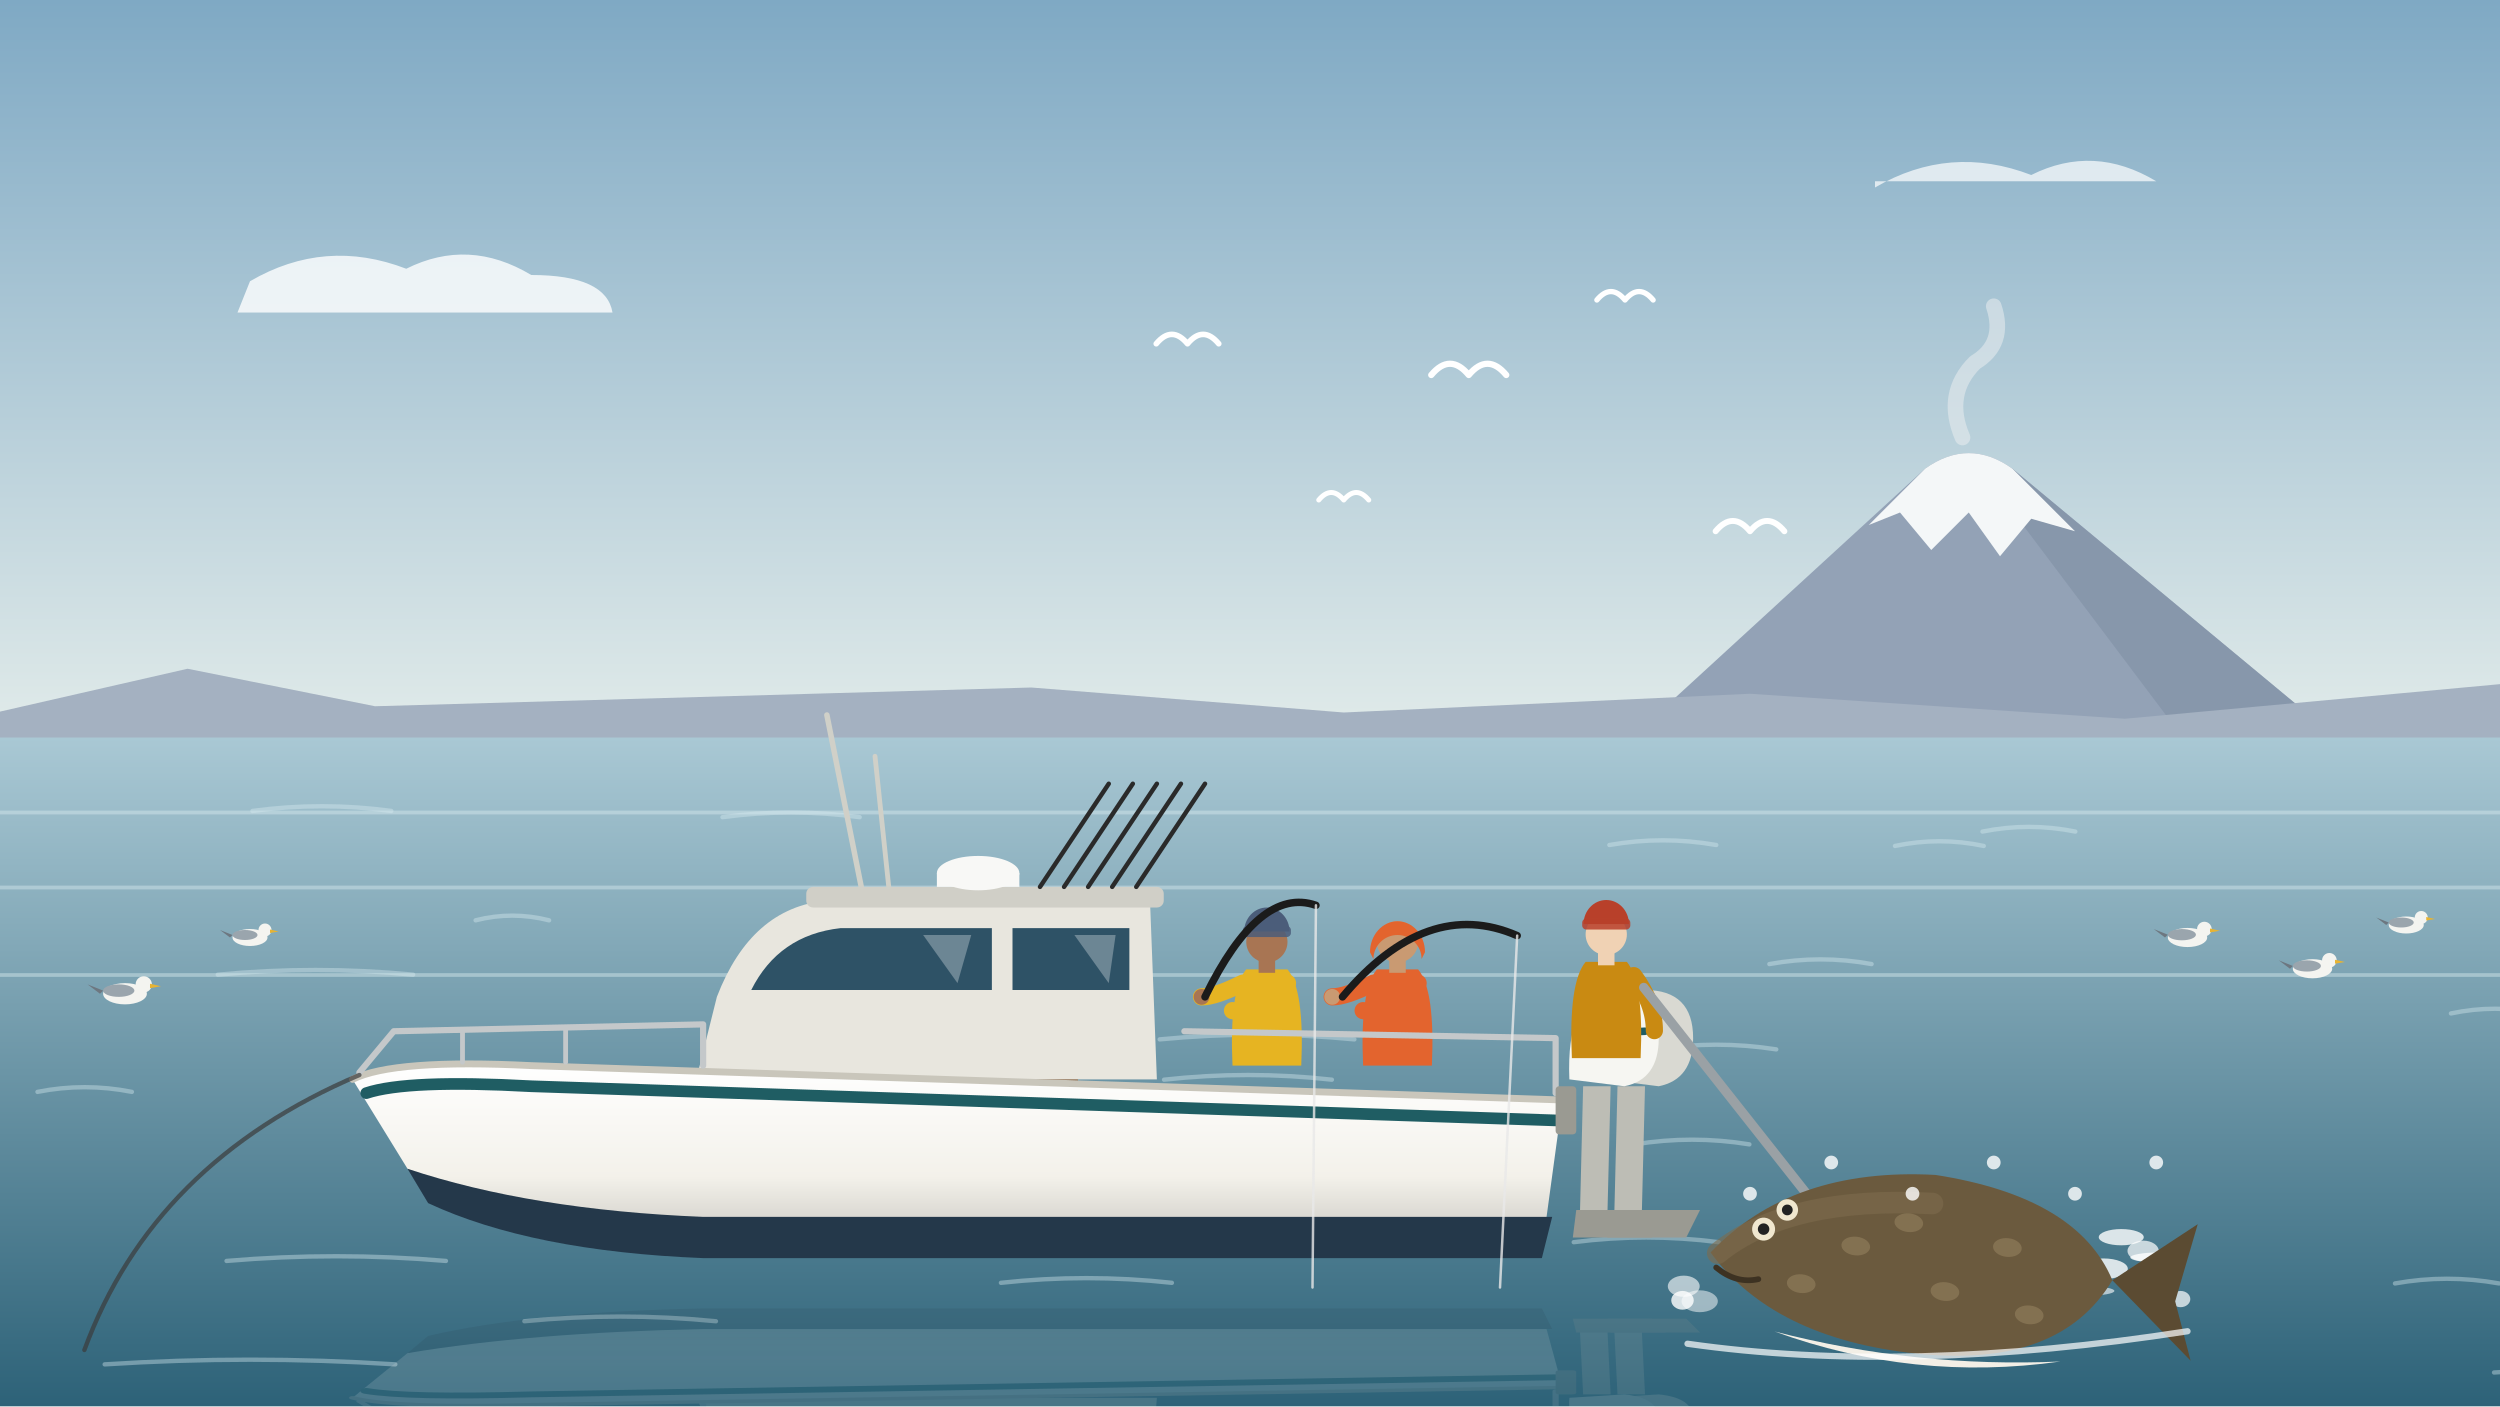
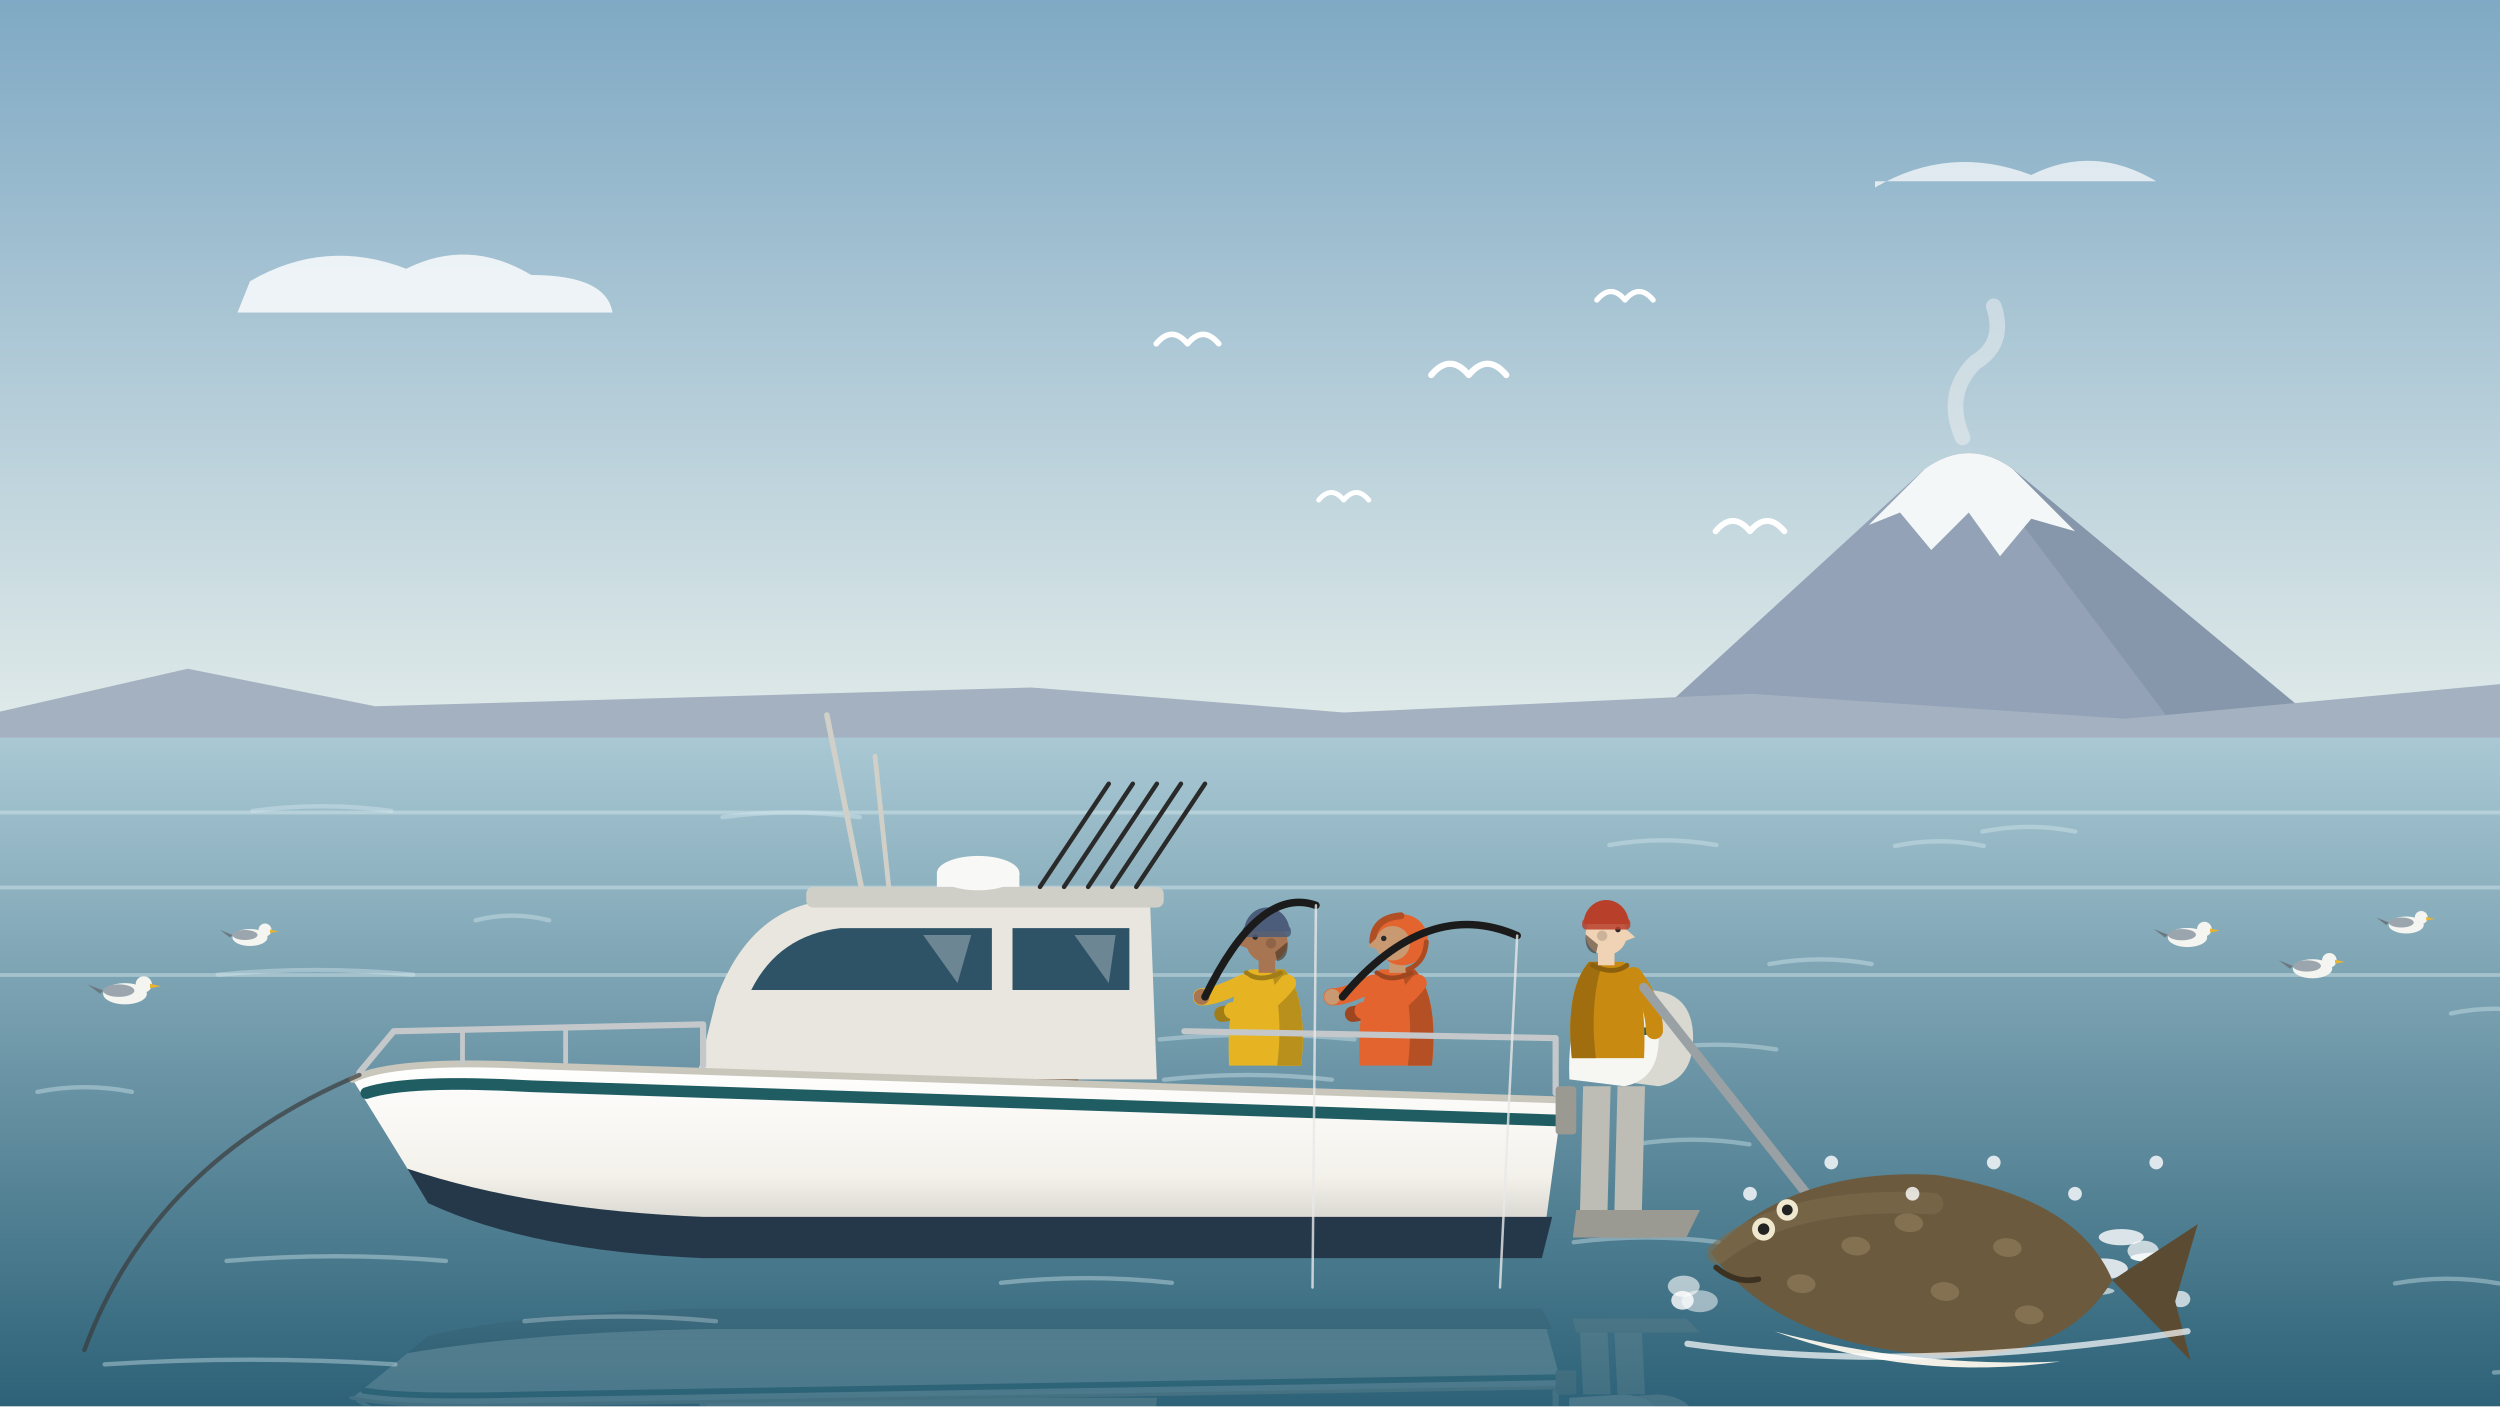
<svg xmlns="http://www.w3.org/2000/svg" viewBox="0 0 800 450" role="img" aria-label="halibut slack tide">
  <defs>
    <linearGradient id="sky" x1="0" y1="0" x2="0" y2="1">
      <stop offset="0" stop-color="#7fa9c4" />
      <stop offset="1" stop-color="#e7efec" />
    </linearGradient>
    <linearGradient id="wat" x1="0" y1="0" x2="0" y2="1">
      <stop offset="0" stop-color="#a9c8d4" />
      <stop offset="1" stop-color="#2d6278" />
    </linearGradient>
    <linearGradient id="cb5h" x1="0" y1="0" x2="0" y2="1">
      <stop offset="0" stop-color="#ffffff" />
      <stop offset="0.6" stop-color="#f3f1ea" />
      <stop offset="1" stop-color="#c7c5bf" />
    </linearGradient>
  </defs>
  <rect x="0" y="0" width="800" height="250" fill="url(#sky)" />
  <path d="M80 90 q24 -14 50 -4 q20 -10 40 2 q24 0 26 12 h-120z" fill="#ffffff" opacity=".8" />
  <path d="M600 60 q24 -14 50 -4 q20 -10 40 2 h-90z" fill="#ffffff" opacity=".7" />
  <path d="M520 238 L616 150 Q630 140 644 150 L750 238 Z" fill="#93a2b6" />
  <path d="M630 145 L644 150 L750 238 L700 238 Z" fill="#7f8fa4" opacity=".6" />
  <path d="M598 168 L616 150 Q630 140 644 150 L664 170 L650 166 L640 178 L630 164 L618 176 L608 164 Z" fill="#f4f7f8" />
  <path d="M628 140 q-6 -14 4 -24 q10 -6 6 -18" fill="none" stroke="#e9edef" stroke-width="5" stroke-linecap="round" stroke-linejoin="round" opacity=".55" />
  <polygon points="-10,240 -10,230 60,214 120,226 330,220 430,228 560,222 680,230 810,218 810,240" fill="#a4b1c1" />
  <rect x="-5" y="236" width="810" height="214" fill="url(#wat)" />
  <path d="M0 260 H800 M0 284 H800 M0 312 H800" fill="none" stroke="#d6e8ee" stroke-width="1.2" stroke-linecap="round" stroke-linejoin="round" opacity=".45" />
  <path d="M361.9 355.5q35.7 -3 71.3 0M372.5 345.5q26.9 -3 53.7 0M147.7 346.3q27.9 -3 55.8 0M634.4 266.1q14.8 -3 29.7 0M72.5 403.5q35.1 -3 70.2 0M33.5 436.6q46.5 -3 93 0M523.1 366.2q18.4 -3 36.7 0M12 349.4q15.1 -3 30.2 0M152.2 294.5q11.7 -3 23.5 0M371.1 332.6q31.2 -3 62.3 0M415.3 370.9q27.1 -3 54.1 0M530 335.8q19.2 -3 38.4 0M798.1 439.2q43.1 -3 86.2 0M566.2 308.5q16.4 -3 32.7 0M231.2 261.5q21.9 -3 43.9 0M320.3 410.5q27.3 -3 54.7 0M766.4 410.7q16.6 -3 33.3 0M167.8 422.8q30.7 -3 61.3 0M784.3 324.3q14.1 -3 28.2 0M503.6 397.5q23.2 -3 46.4 0M69.7 311.9q31.3 -3 62.5 0M606.4 270.7q14.2 -3 28.4 0M80.8 259.5q22.2 -3 44.4 0M142.1 355.4q24.5 -3 49 0M152.5 388.5q19 -3 38 0M515 270.4q17.1 -3 34.2 0" fill="none" stroke="#d7eaf0" stroke-width="1.4" stroke-linecap="round" stroke-linejoin="round" opacity="0.4" />
  <g transform="translate(700,300) scale(0.9)">
    <ellipse cx="0" cy="0" rx="7" ry="3.4" fill="#f4f4f0" />
    <path d="M-7 -1 l-5 -2 l4 3z" fill="#6d7780" />
    <ellipse cx="-2" cy="-1" rx="5" ry="2" fill="#9aa5ad" />
    <circle cx="6" cy="-3" r="2.6" fill="#f4f4f0" />
    <path d="M8 -3.2 l3.5 .8 l-3.5 .6z" fill="#e8b432" />
  </g>
  <g transform="translate(740,310) scale(0.9)">
    <ellipse cx="0" cy="0" rx="7" ry="3.4" fill="#f4f4f0" />
    <path d="M-7 -1 l-5 -2 l4 3z" fill="#6d7780" />
    <ellipse cx="-2" cy="-1" rx="5" ry="2" fill="#9aa5ad" />
    <circle cx="6" cy="-3" r="2.6" fill="#f4f4f0" />
    <path d="M8 -3.2 l3.5 .8 l-3.5 .6z" fill="#e8b432" />
  </g>
  <g transform="translate(770,296) scale(0.8)">
    <ellipse cx="0" cy="0" rx="7" ry="3.4" fill="#f4f4f0" />
    <path d="M-7 -1 l-5 -2 l4 3z" fill="#6d7780" />
    <ellipse cx="-2" cy="-1" rx="5" ry="2" fill="#9aa5ad" />
    <circle cx="6" cy="-3" r="2.6" fill="#f4f4f0" />
    <path d="M8 -3.2 l3.5 .8 l-3.5 .6z" fill="#e8b432" />
  </g>
  <g transform="translate(40,318) scale(1)">
    <ellipse cx="0" cy="0" rx="7" ry="3.4" fill="#f4f4f0" />
    <path d="M-7 -1 l-5 -2 l4 3z" fill="#6d7780" />
    <ellipse cx="-2" cy="-1" rx="5" ry="2" fill="#9aa5ad" />
    <circle cx="6" cy="-3" r="2.6" fill="#f4f4f0" />
    <path d="M8 -3.2 l3.5 .8 l-3.5 .6z" fill="#e8b432" />
  </g>
  <g transform="translate(80,300) scale(0.8)">
    <ellipse cx="0" cy="0" rx="7" ry="3.4" fill="#f4f4f0" />
    <path d="M-7 -1 l-5 -2 l4 3z" fill="#6d7780" />
    <ellipse cx="-2" cy="-1" rx="5" ry="2" fill="#9aa5ad" />
    <circle cx="6" cy="-3" r="2.6" fill="#f4f4f0" />
    <path d="M8 -3.2 l3.5 .8 l-3.5 .6z" fill="#e8b432" />
  </g>
  <path d="M458 120q6 -7.2 12 0q6 -7.2 12 0" fill="none" stroke="#ffffff" stroke-width="2" stroke-linecap="round" stroke-linejoin="round" />
  <path d="M511 96q4.5 -5.4 9 0q4.5 -5.4 9 0" fill="none" stroke="#ffffff" stroke-width="1.7" stroke-linecap="round" stroke-linejoin="round" />
  <path d="M549 170q5.5 -6.6 11 0q5.5 -6.6 11 0" fill="none" stroke="#ffffff" stroke-width="1.9" stroke-linecap="round" stroke-linejoin="round" />
  <path d="M422 160q4 -4.8 8 0q4 -4.8 8 0" fill="none" stroke="#ffffff" stroke-width="1.6" stroke-linecap="round" stroke-linejoin="round" />
  <path d="M370 110q5 -6 10 0q5 -6 10 0" fill="none" stroke="#ffffff" stroke-width="1.8" stroke-linecap="round" stroke-linejoin="round" />
  <g transform="translate(500,444) scale(-1.1,-0.55)" opacity=".14">
    <path d="M118 -6 L120 -58 L214 -58 Q236 -56 246 -30 L252 -6 Z" fill="#e8e6de" />
    <path d="M126 -50 L160 -50 L160 -32 L126 -32 Z" fill="#2e5266" />
    <path d="M166 -50 L210 -50 Q228 -48 236 -32 L166 -32 Z" fill="#2e5266" />
    <path d="M130 -48 L142 -48 L132 -34 Z" fill="#ffffff" opacity=".3" />
    <path d="M172 -48 L186 -48 L176 -34 Z" fill="#ffffff" opacity=".3" />
    <rect x="116" y="-62" width="104" height="6" rx="2" fill="#d0cfc7" />
    <ellipse cx="170" cy="-66" rx="12" ry="5" fill="#f8f8f6" />
    <rect x="158" y="-66" width="24" height="4" fill="#f8f8f6" />
    <line x1="204" y1="-62" x2="214" y2="-112" stroke="#d0d0c8" stroke-width="1.6" stroke-linecap="round" />
    <line x1="196" y1="-62" x2="200" y2="-100" stroke="#d0d0c8" stroke-width="1.4" stroke-linecap="round" />
    <line x1="124" y1="-62" x2="104" y2="-92" stroke="#2a2a2a" stroke-width="1.3" stroke-linecap="round" />
    <line x1="131" y1="-62" x2="111" y2="-92" stroke="#2a2a2a" stroke-width="1.3" stroke-linecap="round" />
    <line x1="138" y1="-62" x2="118" y2="-92" stroke="#2a2a2a" stroke-width="1.3" stroke-linecap="round" />
    <line x1="145" y1="-62" x2="125" y2="-92" stroke="#2a2a2a" stroke-width="1.3" stroke-linecap="round" />
    <line x1="152" y1="-62" x2="132" y2="-92" stroke="#2a2a2a" stroke-width="1.3" stroke-linecap="round" />
    <path d="M0 0 L300 -10 Q340 -12 352 -6 L336 20 Q300 42 250 44 L6 44 Z" fill="url(#cb5h)" />
    <path d="M3 34 L250 34 Q300 32 336 20 L330 30 Q300 44 250 46 L6 46 Z" fill="#24384a" />
    <path d="M0 6 L300 -4 Q336 -6 348 -2" fill="none" stroke="#1f5d63" stroke-width="3.4" stroke-linecap="round" stroke-linejoin="round" />
    <path d="M0 0 L300 -10 Q340 -12 352 -6" fill="none" stroke="#c9c6bb" stroke-width="2" stroke-linecap="round" stroke-linejoin="round" />
    <path d="M250 -10 L250 -22 L340 -20 L350 -8" fill="none" stroke="#c4c8ca" stroke-width="1.8" stroke-linecap="round" stroke-linejoin="round" />
    <line x1="290" y1="-21" x2="290" y2="-11" stroke="#c4c8ca" stroke-width="1.4" stroke-linecap="round" />
    <line x1="320" y1="-20" x2="320" y2="-11" stroke="#c4c8ca" stroke-width="1.4" stroke-linecap="round" />
    <path d="M2 -2 L2 -18 L110 -20" fill="none" stroke="#c4c8ca" stroke-width="1.8" stroke-linecap="round" stroke-linejoin="round" />
    <path d="M-16 -4 L-15 36 L-23 36 L-24 -4 Z" fill="#bdbdb5" />
    <path d="M-40 32 L-14 32 L-13 40 L-36 40 Z" fill="#9a9a92" />
    <path d="M-12 -6 Q-11 -30 -24 -32 Q-38 -32 -38 -18 Q-38 -6 -28 -4 Z" fill="#d9d9d2" />
    <path d="M-6 -4 L-5 36 L-13 36 L-14 -4 Z" fill="#bdbdb5" />
    <path d="M-30 32 L-4 32 L-3 40 L-26 40 Z" fill="#9a9a92" />
    <path d="M-2 -6 Q-1 -30 -14 -32 Q-28 -32 -28 -18 Q-28 -6 -18 -4 Z" fill="#f6f6f2" />
    <path d="M-24 -20 L-4 -19" fill="none" stroke="#1f5d63" stroke-width="2.2" stroke-linecap="round" stroke-linejoin="round" />
    <rect x="-4" y="-4" width="6" height="14" rx="1" fill="#9a9a92" />
  </g>
  <g transform="translate(500,352) scale(-1.1,1.1)">
    <g transform="translate(48,-16) scale(1,1)">
-       <path d="M-10 6 Q-11 -16 -6 -22 L6 -22 Q11 -16 10 6 Z" fill="#e3642e" />
+       <path d="M-3 -18 q8 8 16 9" fill="none" stroke="#9e4620" stroke-width="4.6" stroke-linecap="round" stroke-linejoin="round" />
+       <path d="M-10 6 Q-12 -14 -5 -22 L5 -22 Q12 -16 11 6 Z" fill="#e3642e" />
+       <path d="M-10 6 Q-12 -14 -5 -22 L-1 -22 Q-5 -10 -3 6 Z" fill="#b55024" />
+       <path d="M-4 -21 Q2 -18 6 -21" fill="none" stroke="#9e4620" stroke-width="1.4" stroke-linecap="round" stroke-linejoin="round" />
      <rect x="-2.4" y="-26" width="4.8" height="5" fill="#c99a72" />
-       <circle cx="0" cy="-30" r="6" fill="#c99a72" />
-       <g transform="translate(0,-31)">
-         <path d="M-8 4 a8 9 0 0 1 16 0 l-1 2 a7 7 0 0 0 -14 0z" fill="#e3642e" />
-       </g>
+       <circle cx="-1.4" cy="-30.6" r="7.4" fill="#e3642e" />
+       <path d="M-1 -37.6 Q7 -37 7.2 -30" fill="none" stroke="#b14e23" stroke-width="2" stroke-linecap="round" stroke-linejoin="round" />
+       <circle cx="1.4" cy="-29.6" r="5" fill="#c99a72" />
+       <path d="M5.8 -31.4 L8.6 -28.8 L5.8 -27.8 Z" fill="#c99a72" />
+       <circle cx="4" cy="-31" r="0.8" fill="#2a2a2a" />
+       <path d="M-8.4 -30 Q-8 -24 -3 -22" fill="none" stroke="#aa4b22" stroke-width="1.4" stroke-linecap="round" stroke-linejoin="round" />
      <path d="M7 -18 q8 4 12 4" fill="none" stroke="#e3642e" stroke-width="5" stroke-linecap="round" stroke-linejoin="round" />
      <path d="M-6 -18 q8 10 16 8" fill="none" stroke="#e3642e" stroke-width="5" stroke-linecap="round" stroke-linejoin="round" />
      <circle cx="19" cy="-14" r="2.3" fill="#c99a72" />
    </g>
    <g transform="translate(86,-16) scale(1,1)">
-       <path d="M-10 6 Q-11 -16 -6 -22 L6 -22 Q11 -16 10 6 Z" fill="#e6b422" />
+       <path d="M-3 -18 q8 8 16 9" fill="none" stroke="#a17d17" stroke-width="4.6" stroke-linecap="round" stroke-linejoin="round" />
+       <path d="M-10 6 Q-12 -14 -5 -22 L5 -22 Q12 -16 11 6 Z" fill="#e6b422" />
+       <path d="M-10 6 Q-12 -14 -5 -22 L-1 -22 Q-5 -10 -3 6 Z" fill="#b8901b" />
+       <path d="M-4 -21 Q2 -18 6 -21" fill="none" stroke="#a17d17" stroke-width="1.4" stroke-linecap="round" stroke-linejoin="round" />
      <rect x="-2.4" y="-26" width="4.8" height="5" fill="#a87553" />
      <circle cx="0" cy="-30" r="6" fill="#a87553" />
+       <path d="M5.2 -32 L8.4 -29.2 L5.4 -28 Z" fill="#a87553" />
+       <circle cx="-1.2" cy="-29.6" r="1.5" fill="#8e6346" />
+       <circle cx="3.4" cy="-31.4" r="0.8" fill="#2a2a2a" />
+       <path d="M-6 -30 Q-6.4 -25 -3 -24.4 L-2.4 -27 Z" fill="#3a2a1e" opacity=".55" />
      <g transform="translate(0,-33)">
        <path d="M-6.6 0 a6.6 7 0 0 1 13.2 0z" fill="#4b5d7a" />
        <rect x="-7" y="-1.6" width="14" height="3.2" rx="1.2" fill="#4b5d7a" opacity=".85" />
      </g>
      <path d="M7 -18 q8 4 12 4" fill="none" stroke="#e6b422" stroke-width="5" stroke-linecap="round" stroke-linejoin="round" />
      <path d="M-6 -18 q8 10 16 8" fill="none" stroke="#e6b422" stroke-width="5" stroke-linecap="round" stroke-linejoin="round" />
      <circle cx="19" cy="-14" r="2.3" fill="#a87553" />
    </g>
    <g transform="translate(150,-10) scale(0.9,0.9)">
-       <path d="M-10 6 Q-11 -16 -6 -22 L6 -22 Q11 -16 10 6 Z" fill="#7a5534" />
+       <path d="M-10 6 Q-12 -14 -5 -22 L5 -22 Q12 -16 11 6 Z" fill="#7a5534" />
+       <path d="M-10 6 Q-12 -14 -5 -22 L-1 -22 Q-5 -10 -3 6 Z" fill="#614429" />
+       <path d="M-4 -21 Q2 -18 6 -21" fill="none" stroke="#553b24" stroke-width="1.4" stroke-linecap="round" stroke-linejoin="round" />
      <rect x="-2.4" y="-26" width="4.8" height="5" fill="#e8c4a0" />
      <circle cx="0" cy="-30" r="6" fill="#e8c4a0" />
+       <path d="M5.2 -32 L8.4 -29.2 L5.4 -28 Z" fill="#e8c4a0" />
+       <circle cx="-1.2" cy="-29.6" r="1.5" fill="#c5a688" />
+       <circle cx="3.4" cy="-31.4" r="0.8" fill="#2a2a2a" />
+       <path d="M-6 -30 Q-6.4 -25 -3 -24.4 L-2.4 -27 Z" fill="#3a2a1e" opacity=".55" />
      <g transform="translate(0,-33)">
        <path d="M-6.5 -1 a6.5 6 0 0 1 13 0z" fill="#1f5d63" />
        <path d="M5 -1.5 h7 q1 1.6 -1 2 h-6z" fill="#1f5d63" />
      </g>
      <path d="M8 -18 q6 8 6 16" fill="none" stroke="#7a5534" stroke-width="5" stroke-linecap="round" stroke-linejoin="round" />
    </g>
    <path d="M118 -6 L120 -58 L214 -58 Q236 -56 246 -30 L252 -6 Z" fill="#e8e6de" />
    <path d="M126 -50 L160 -50 L160 -32 L126 -32 Z" fill="#2e5266" />
    <path d="M166 -50 L210 -50 Q228 -48 236 -32 L166 -32 Z" fill="#2e5266" />
    <path d="M130 -48 L142 -48 L132 -34 Z" fill="#ffffff" opacity=".3" />
    <path d="M172 -48 L186 -48 L176 -34 Z" fill="#ffffff" opacity=".3" />
    <rect x="116" y="-62" width="104" height="6" rx="2" fill="#d0cfc7" />
    <ellipse cx="170" cy="-66" rx="12" ry="5" fill="#f8f8f6" />
    <rect x="158" y="-66" width="24" height="4" fill="#f8f8f6" />
    <line x1="204" y1="-62" x2="214" y2="-112" stroke="#d0d0c8" stroke-width="1.6" stroke-linecap="round" />
    <line x1="196" y1="-62" x2="200" y2="-100" stroke="#d0d0c8" stroke-width="1.4" stroke-linecap="round" />
    <line x1="124" y1="-62" x2="104" y2="-92" stroke="#2a2a2a" stroke-width="1.3" stroke-linecap="round" />
    <line x1="131" y1="-62" x2="111" y2="-92" stroke="#2a2a2a" stroke-width="1.3" stroke-linecap="round" />
    <line x1="138" y1="-62" x2="118" y2="-92" stroke="#2a2a2a" stroke-width="1.3" stroke-linecap="round" />
    <line x1="145" y1="-62" x2="125" y2="-92" stroke="#2a2a2a" stroke-width="1.3" stroke-linecap="round" />
    <line x1="152" y1="-62" x2="132" y2="-92" stroke="#2a2a2a" stroke-width="1.3" stroke-linecap="round" />
    <path d="M0 0 L300 -10 Q340 -12 352 -6 L336 20 Q300 42 250 44 L6 44 Z" fill="url(#cb5h)" />
    <path d="M3 34 L250 34 Q300 32 336 20 L330 30 Q300 44 250 46 L6 46 Z" fill="#24384a" />
    <path d="M0 6 L300 -4 Q336 -6 348 -2" fill="none" stroke="#1f5d63" stroke-width="3.4" stroke-linecap="round" stroke-linejoin="round" />
    <path d="M0 0 L300 -10 Q340 -12 352 -6" fill="none" stroke="#c9c6bb" stroke-width="2" stroke-linecap="round" stroke-linejoin="round" />
    <path d="M250 -10 L250 -22 L340 -20 L350 -8" fill="none" stroke="#c4c8ca" stroke-width="1.8" stroke-linecap="round" stroke-linejoin="round" />
    <line x1="290" y1="-21" x2="290" y2="-11" stroke="#c4c8ca" stroke-width="1.4" stroke-linecap="round" />
    <line x1="320" y1="-20" x2="320" y2="-11" stroke="#c4c8ca" stroke-width="1.4" stroke-linecap="round" />
    <path d="M2 -2 L2 -18 L110 -20" fill="none" stroke="#c4c8ca" stroke-width="1.8" stroke-linecap="round" stroke-linejoin="round" />
    <path d="M-16 -4 L-15 36 L-23 36 L-24 -4 Z" fill="#bdbdb5" />
    <path d="M-40 32 L-14 32 L-13 40 L-36 40 Z" fill="#9a9a92" />
    <path d="M-12 -6 Q-11 -30 -24 -32 Q-38 -32 -38 -18 Q-38 -6 -28 -4 Z" fill="#d9d9d2" />
    <path d="M-6 -4 L-5 36 L-13 36 L-14 -4 Z" fill="#bdbdb5" />
    <path d="M-30 32 L-4 32 L-3 40 L-26 40 Z" fill="#9a9a92" />
    <path d="M-2 -6 Q-1 -30 -14 -32 Q-28 -32 -28 -18 Q-28 -6 -18 -4 Z" fill="#f6f6f2" />
    <path d="M-24 -20 L-4 -19" fill="none" stroke="#1f5d63" stroke-width="2.2" stroke-linecap="round" stroke-linejoin="round" />
    <rect x="-4" y="-4" width="6" height="14" rx="1" fill="#9a9a92" />
  </g>
  <path d="M429.6 319Q456.6 286.8 485.5 299.4" fill="none" stroke="#1b1b1b" stroke-width="2.4" stroke-linecap="round" stroke-linejoin="round" />
  <path d="M485.5 299.4L480 412" fill="none" stroke="#e8e8e8" stroke-width="0.8" stroke-linecap="round" stroke-linejoin="round" opacity=".8" />
  <path d="M385.6 319Q403 283.4 421.1 289.7" fill="none" stroke="#1b1b1b" stroke-width="2.4" stroke-linecap="round" stroke-linejoin="round" />
  <path d="M421.1 289.7L420 412" fill="none" stroke="#e8e8e8" stroke-width="0.8" stroke-linecap="round" stroke-linejoin="round" opacity=".8" />
  <path d="M115 344 Q49 372 27 432" fill="none" stroke="#3a3a3a" stroke-width="1.4" stroke-linecap="round" stroke-linejoin="round" opacity=".7" />
  <g transform="translate(514,332) scale(1.1,1.1)">
-     <path d="M-10 6 Q-11 -16 -6 -22 L6 -22 Q11 -16 10 6 Z" fill="#c98a12" />
+     <path d="M-10 6 Q-12 -14 -5 -22 L5 -22 Q12 -16 11 6 Z" fill="#c98a12" />
+     <path d="M-10 6 Q-12 -14 -5 -22 L-1 -22 Q-5 -10 -3 6 Z" fill="#a06e0e" />
+     <path d="M-4 -21 Q2 -18 6 -21" fill="none" stroke="#8c600c" stroke-width="1.4" stroke-linecap="round" stroke-linejoin="round" />
    <rect x="-2.4" y="-26" width="4.8" height="5" fill="#f0d2b4" />
    <circle cx="0" cy="-30" r="6" fill="#f0d2b4" />
+     <path d="M5.2 -32 L8.4 -29.2 L5.4 -28 Z" fill="#f0d2b4" />
+     <circle cx="-1.2" cy="-29.6" r="1.5" fill="#ccb299" />
+     <circle cx="3.4" cy="-31.4" r="0.8" fill="#2a2a2a" />
+     <path d="M-6 -30 Q-6.4 -25 -3 -24.4 L-2.4 -27 Z" fill="#3a2a1e" opacity=".55" />
    <g transform="translate(0,-33)">
      <path d="M-6.6 0 a6.6 7 0 0 1 13.2 0z" fill="#b8402a" />
      <rect x="-7" y="-1.6" width="14" height="3.2" rx="1.2" fill="#b8402a" opacity=".85" />
    </g>
    <path d="M8 -18 q6 8 6 16" fill="none" stroke="#c98a12" stroke-width="5" stroke-linecap="round" stroke-linejoin="round" />
  </g>
  <path d="M526 316 L586 392" fill="none" stroke="#9aa1a5" stroke-width="3" stroke-linecap="round" stroke-linejoin="round" />
  <path d="M586 392 q8 4 4 12" fill="none" stroke="#9aa1a5" stroke-width="2.4" stroke-linecap="round" stroke-linejoin="round" />
  <ellipse cx="618.7" cy="413" rx="8.8" ry="2.1" fill="#ffffff" opacity="0.8" />
  <ellipse cx="649.7" cy="409.2" rx="3.7" ry="1.6" fill="#ffffff" opacity="0.6" />
  <ellipse cx="656.9" cy="398.6" rx="6" ry="2.1" fill="#ffffff" opacity="0.8" />
  <ellipse cx="690.7" cy="402.4" rx="9" ry="1.6" fill="#ffffff" opacity="0.8" />
  <ellipse cx="678.8" cy="395.9" rx="7.2" ry="2.6" fill="#ffffff" opacity="0.8" />
  <ellipse cx="565.7" cy="406" rx="8.3" ry="2.8" fill="#ffffff" opacity="0.6" />
  <ellipse cx="543.9" cy="416.4" rx="5.8" ry="3.5" fill="#ffffff" opacity="0.5" />
  <ellipse cx="668.1" cy="413.1" rx="8.5" ry="1.5" fill="#ffffff" opacity="0.6" />
  <ellipse cx="538.8" cy="411.6" rx="5.1" ry="3.4" fill="#ffffff" opacity="0.6" />
  <ellipse cx="661.6" cy="414.6" rx="4.4" ry="2.6" fill="#ffffff" opacity="0.8" />
  <ellipse cx="619.6" cy="401.4" rx="4.6" ry="3.1" fill="#ffffff" opacity="0.5" />
  <ellipse cx="632.7" cy="406.4" rx="6.3" ry="1.8" fill="#ffffff" opacity="0.7" />
  <ellipse cx="685.8" cy="400.3" rx="5" ry="3.3" fill="#ffffff" opacity="0.7" />
  <ellipse cx="576.3" cy="392.3" rx="7.5" ry="2.2" fill="#ffffff" opacity="0.6" />
  <ellipse cx="576.3" cy="408.5" rx="7.4" ry="2.1" fill="#ffffff" opacity="0.5" />
  <ellipse cx="697.8" cy="415.7" rx="3.1" ry="2.6" fill="#ffffff" opacity="0.7" />
  <ellipse cx="598.5" cy="411" rx="8.8" ry="2.7" fill="#ffffff" opacity="0.6" />
  <ellipse cx="563.3" cy="398.5" rx="3.9" ry="1.7" fill="#ffffff" opacity="0.5" />
  <ellipse cx="673.1" cy="406" rx="7.8" ry="3.3" fill="#ffffff" opacity="0.8" />
  <ellipse cx="538.4" cy="416.1" rx="3.6" ry="3" fill="#ffffff" opacity="0.8" />
  <ellipse cx="641.8" cy="402.5" rx="3.5" ry="1.7" fill="#ffffff" opacity="0.7" />
  <ellipse cx="571.1" cy="405.8" rx="4.6" ry="1.8" fill="#ffffff" opacity="0.6" />
  <ellipse cx="653.2" cy="404.7" rx="5.4" ry="2.5" fill="#ffffff" opacity="0.7" />
  <ellipse cx="617.7" cy="403.6" rx="8.8" ry="3" fill="#ffffff" opacity="0.5" />
  <g transform="translate(616,408) rotate(6) scale(1.15)">
    <path d="M-60 0 Q-40 -26 0 -28 Q40 -26 52 -4 Q40 22 0 22 Q-40 22 -60 0 Z" fill="#6b5a3e" />
    <path d="M52 -4 L74 -22 L70 0 L76 16 Z" fill="#5b4b32" />
    <path d="M-58 0 Q-40 -18 0 -20" fill="none" stroke="#7d6b4c" stroke-width="6" stroke-linecap="round" stroke-linejoin="round" opacity=".6" />
    <ellipse cx="-20" cy="-6" rx="4" ry="2.6" fill="#8a7756" opacity=".8" />
    <ellipse cx="6" cy="4" rx="4" ry="2.6" fill="#8a7756" opacity=".8" />
    <ellipse cx="22" cy="-10" rx="4" ry="2.6" fill="#8a7756" opacity=".8" />
    <ellipse cx="-6" cy="-14" rx="4" ry="2.6" fill="#8a7756" opacity=".8" />
    <ellipse cx="30" cy="8" rx="4" ry="2.6" fill="#8a7756" opacity=".8" />
    <ellipse cx="-34" cy="6" rx="4" ry="2.6" fill="#8a7756" opacity=".8" />
    <circle cx="-46" cy="-8" r="3.2" fill="#f0e7cf" />
    <circle cx="-46" cy="-8" r="1.6" fill="#222" />
    <circle cx="-40" cy="-14" r="3" fill="#f0e7cf" />
    <circle cx="-40" cy="-14" r="1.5" fill="#222" />
    <path d="M-58 4 q6 4 12 2" fill="none" stroke="#3d3222" stroke-width="1.6" stroke-linecap="round" stroke-linejoin="round" />
    <path d="M-40 20 Q0 26 40 20 Q0 30 -40 20 Z" fill="#f2efe6" />
  </g>
  <path d="M540 430 q70 10 160 -4" fill="none" stroke="#ffffff" stroke-width="2" stroke-linecap="round" stroke-linejoin="round" opacity=".7" />
  <circle cx="560" cy="382" r="2.2" fill="#ffffff" opacity=".8" />
  <circle cx="586" cy="372" r="2.2" fill="#ffffff" opacity=".8" />
  <circle cx="612" cy="382" r="2.2" fill="#ffffff" opacity=".8" />
  <circle cx="638" cy="372" r="2.2" fill="#ffffff" opacity=".8" />
  <circle cx="664" cy="382" r="2.2" fill="#ffffff" opacity=".8" />
  <circle cx="690" cy="372" r="2.2" fill="#ffffff" opacity=".8" />
</svg>
